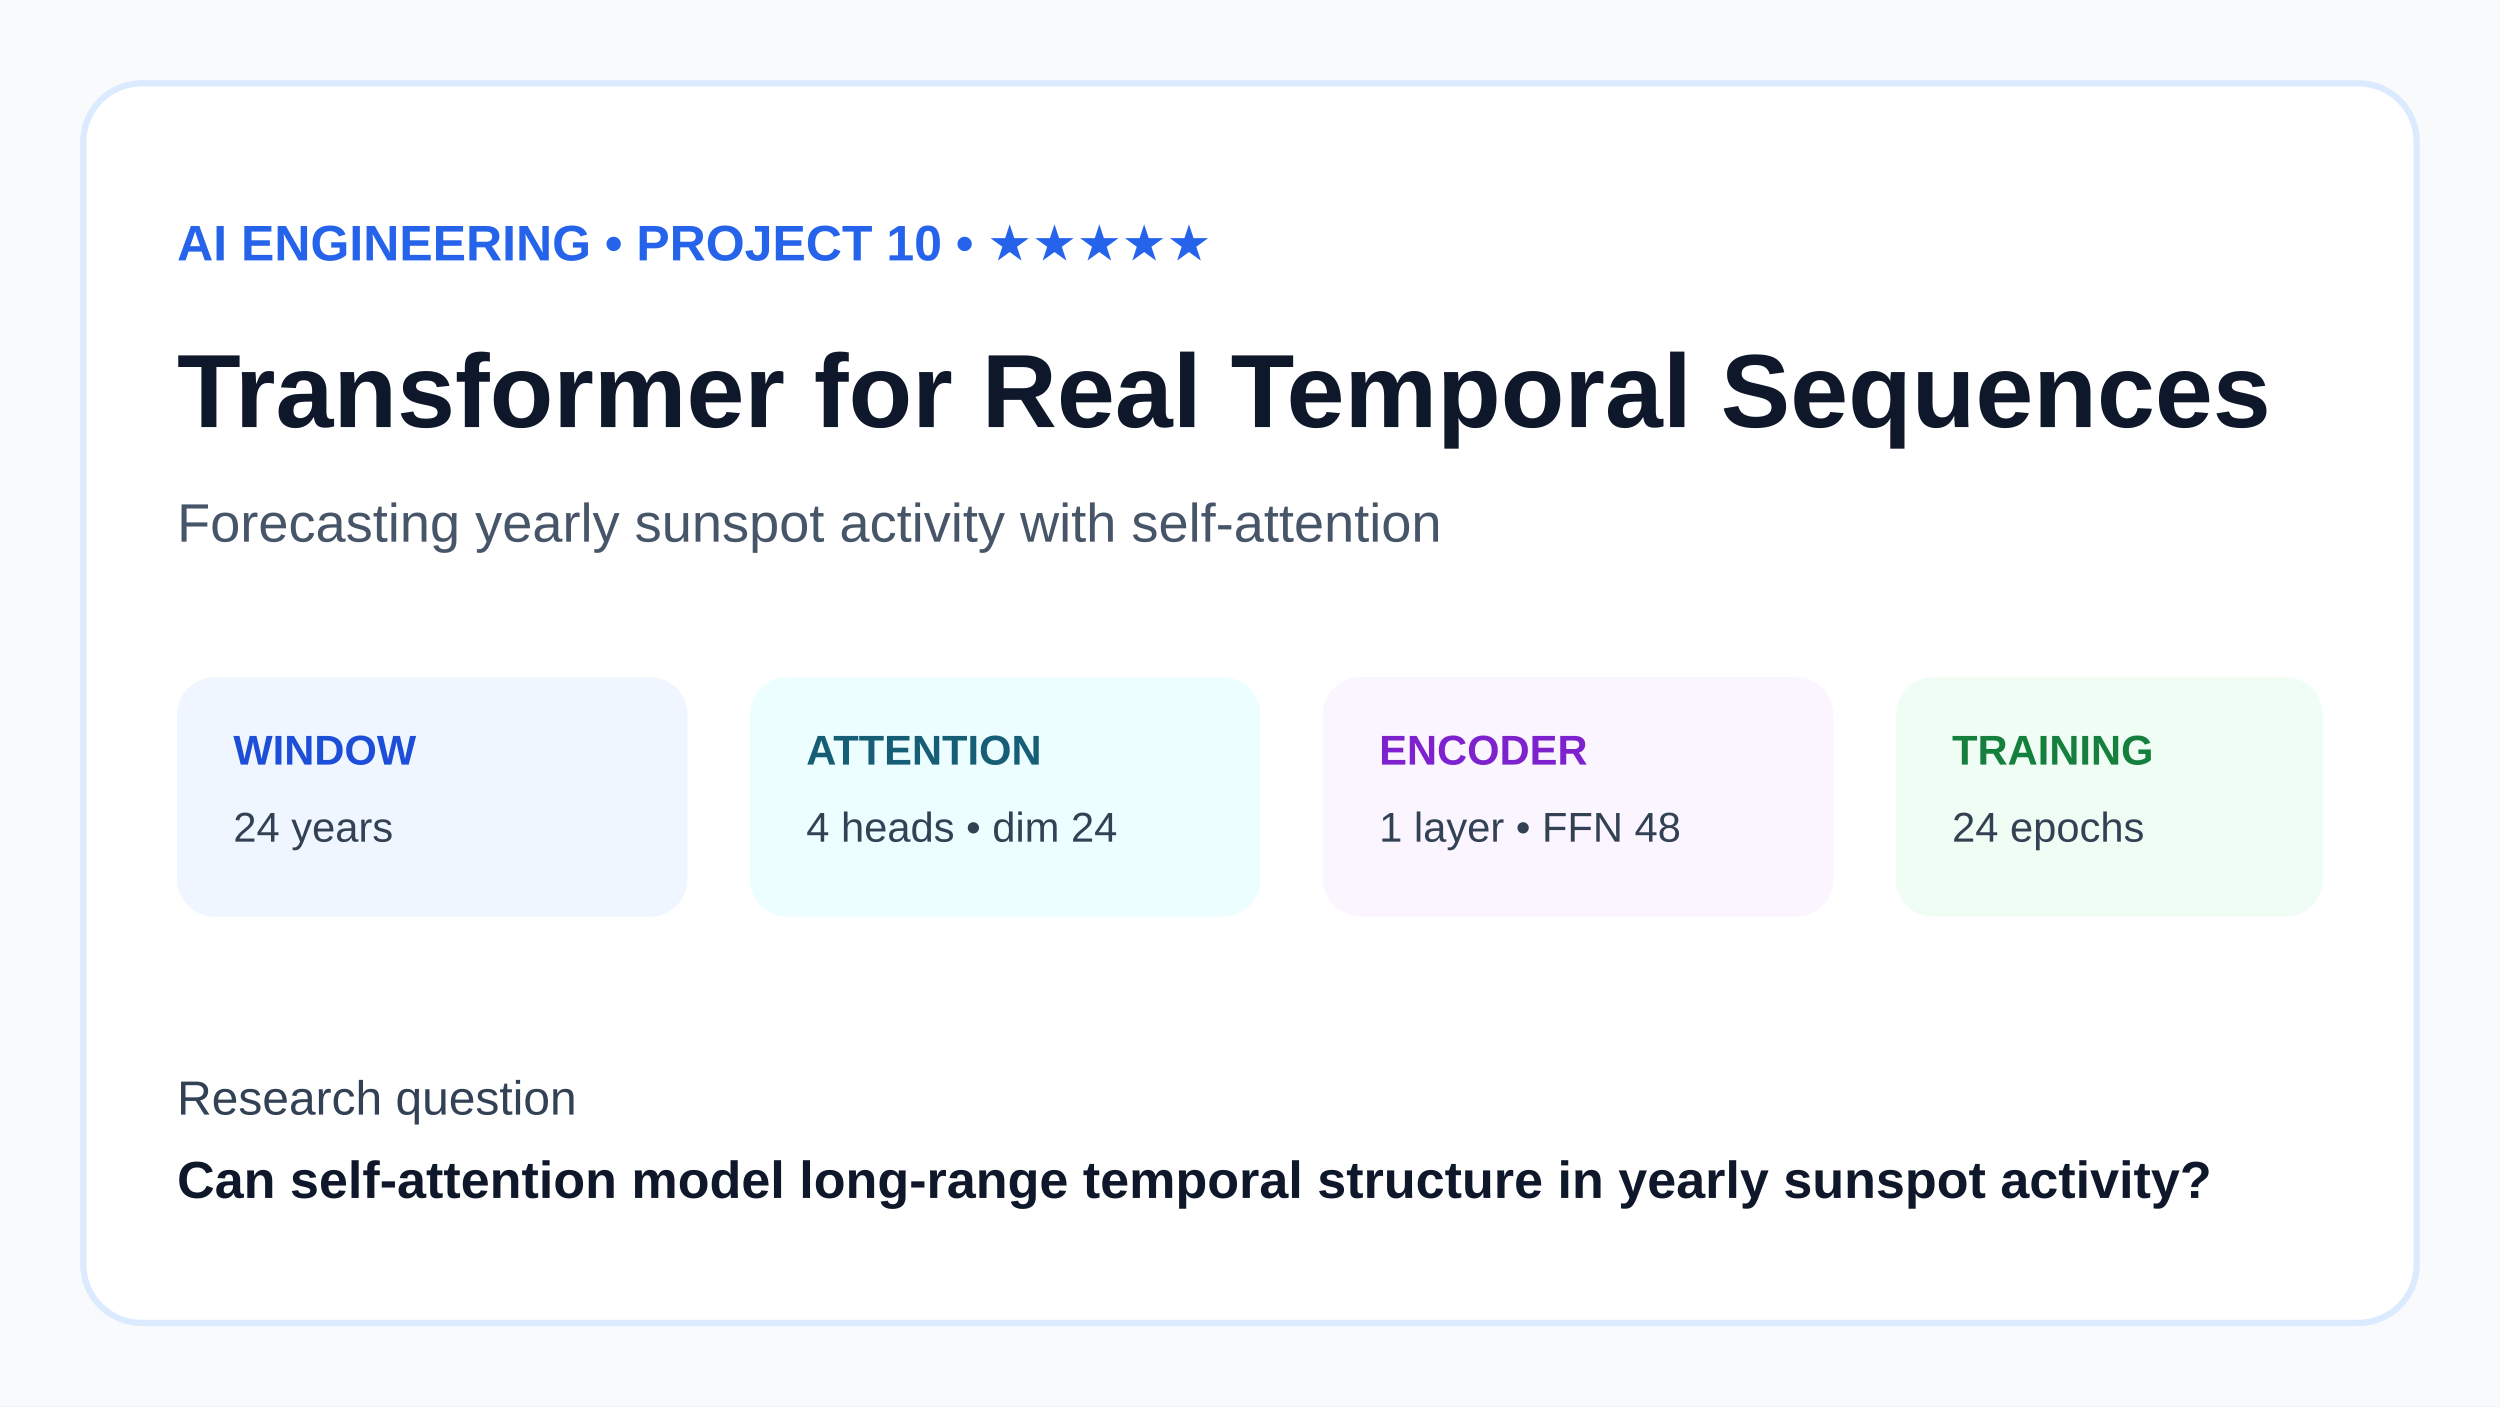
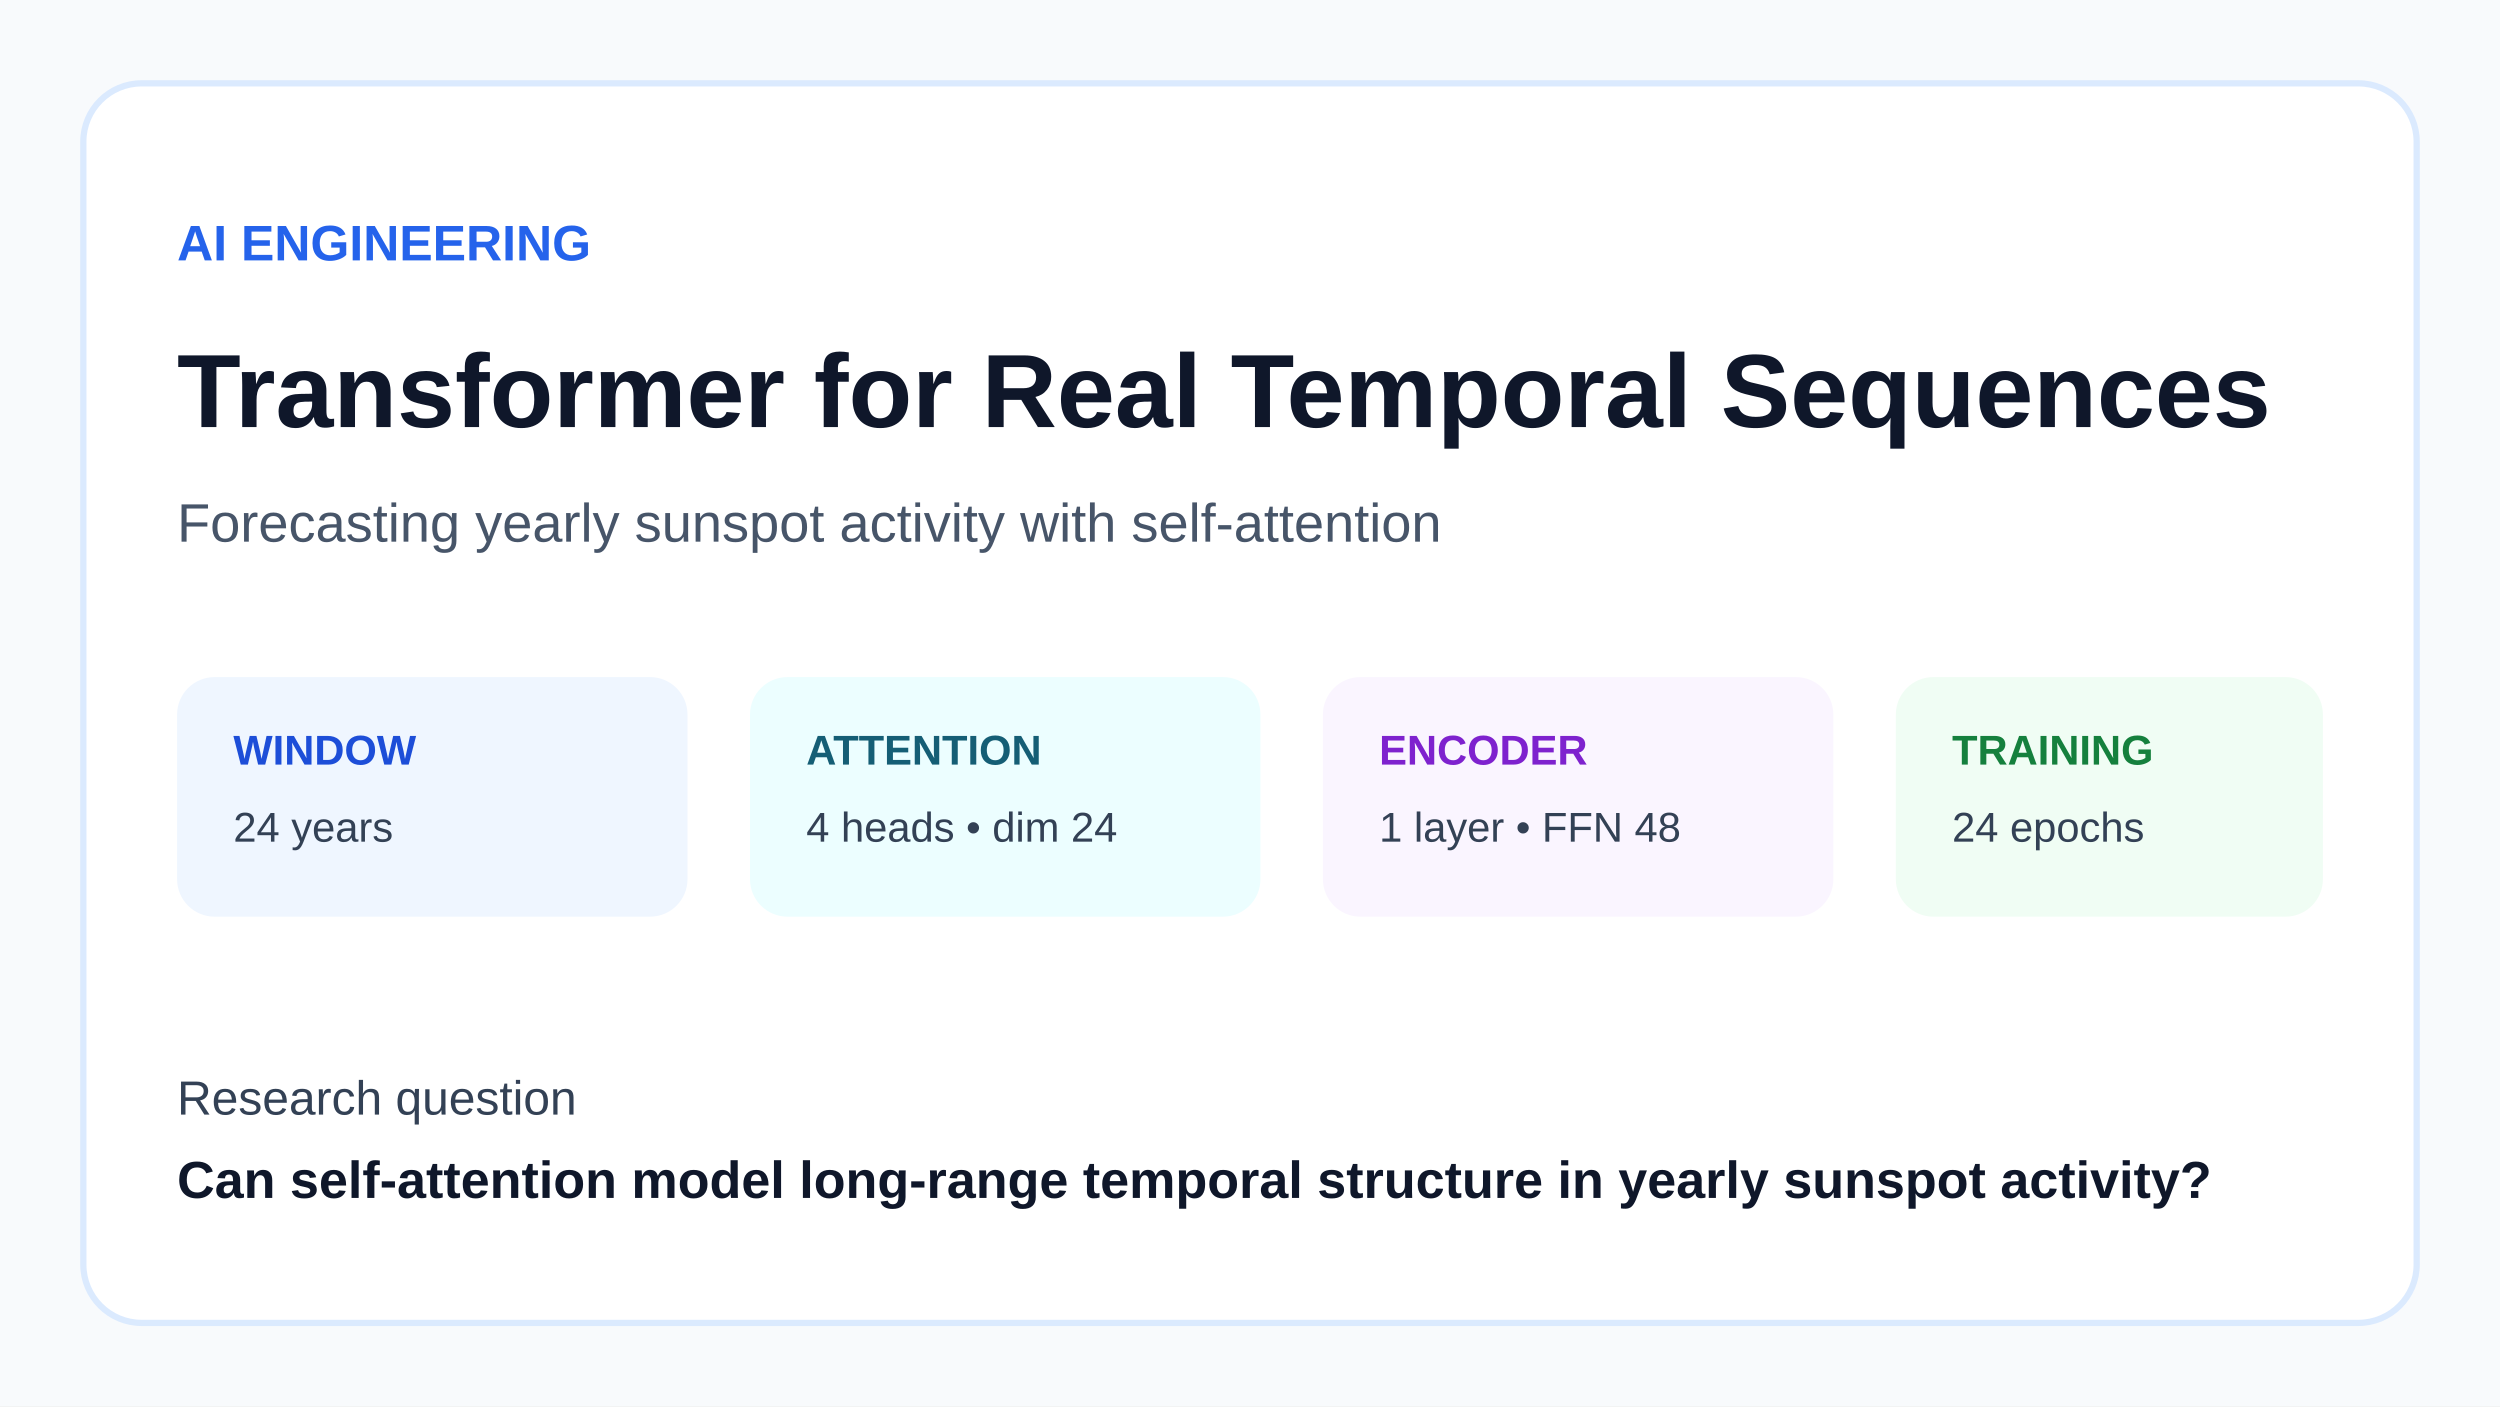
<svg xmlns="http://www.w3.org/2000/svg" width="1200" height="675" viewBox="0 0 1200 675">
  <rect width="1200" height="675" fill="#f8fafc" />
  <rect x="40" y="40" width="1120" height="595" rx="28" fill="#fff" stroke="#dbeafe" stroke-width="3" />
-   <text x="85" y="125" font-family="Arial" font-size="24" fill="#2563eb" font-weight="700">AI ENGINEERING • PROJECT 10 • ★★★★★</text>
+   <text x="85" y="125" font-family="Arial" font-size="24" fill="#2563eb" font-weight="700">AI ENGINEERING</text>
  <text x="85" y="205" font-family="Arial" font-size="50" fill="#0f172a" font-weight="700">Transformer for Real Temporal Sequences</text>
  <text x="85" y="260" font-family="Arial" font-size="26" fill="#475569">Forecasting yearly sunspot activity with self-attention</text>
  <rect x="85" y="325" width="245" height="115" rx="18" fill="#eff6ff" />
  <text x="112" y="367" font-family="Arial" font-size="20" fill="#1d4ed8" font-weight="700">WINDOW</text>
  <text x="112" y="404" font-family="Arial" font-size="20" fill="#334155">24 years</text>
  <rect x="360" y="325" width="245" height="115" rx="18" fill="#ecfeff" />
  <text x="387" y="367" font-family="Arial" font-size="20" fill="#155e75" font-weight="700">ATTENTION</text>
  <text x="387" y="404" font-family="Arial" font-size="20" fill="#334155">4 heads • dim 24</text>
  <rect x="635" y="325" width="245" height="115" rx="18" fill="#faf5ff" />
  <text x="662" y="367" font-family="Arial" font-size="20" fill="#7e22ce" font-weight="700">ENCODER</text>
  <text x="662" y="404" font-family="Arial" font-size="20" fill="#334155">1 layer • FFN 48</text>
  <rect x="910" y="325" width="205" height="115" rx="18" fill="#f0fdf4" />
  <text x="937" y="367" font-family="Arial" font-size="20" fill="#15803d" font-weight="700">TRAINING</text>
  <text x="937" y="404" font-family="Arial" font-size="20" fill="#334155">24 epochs</text>
  <text x="85" y="535" font-family="Arial" font-size="23" fill="#334155">Research question</text>
  <text x="85" y="575" font-family="Arial" font-size="25" fill="#0f172a" font-weight="600">Can self-attention model long-range temporal structure in yearly sunspot activity?</text>
</svg>
